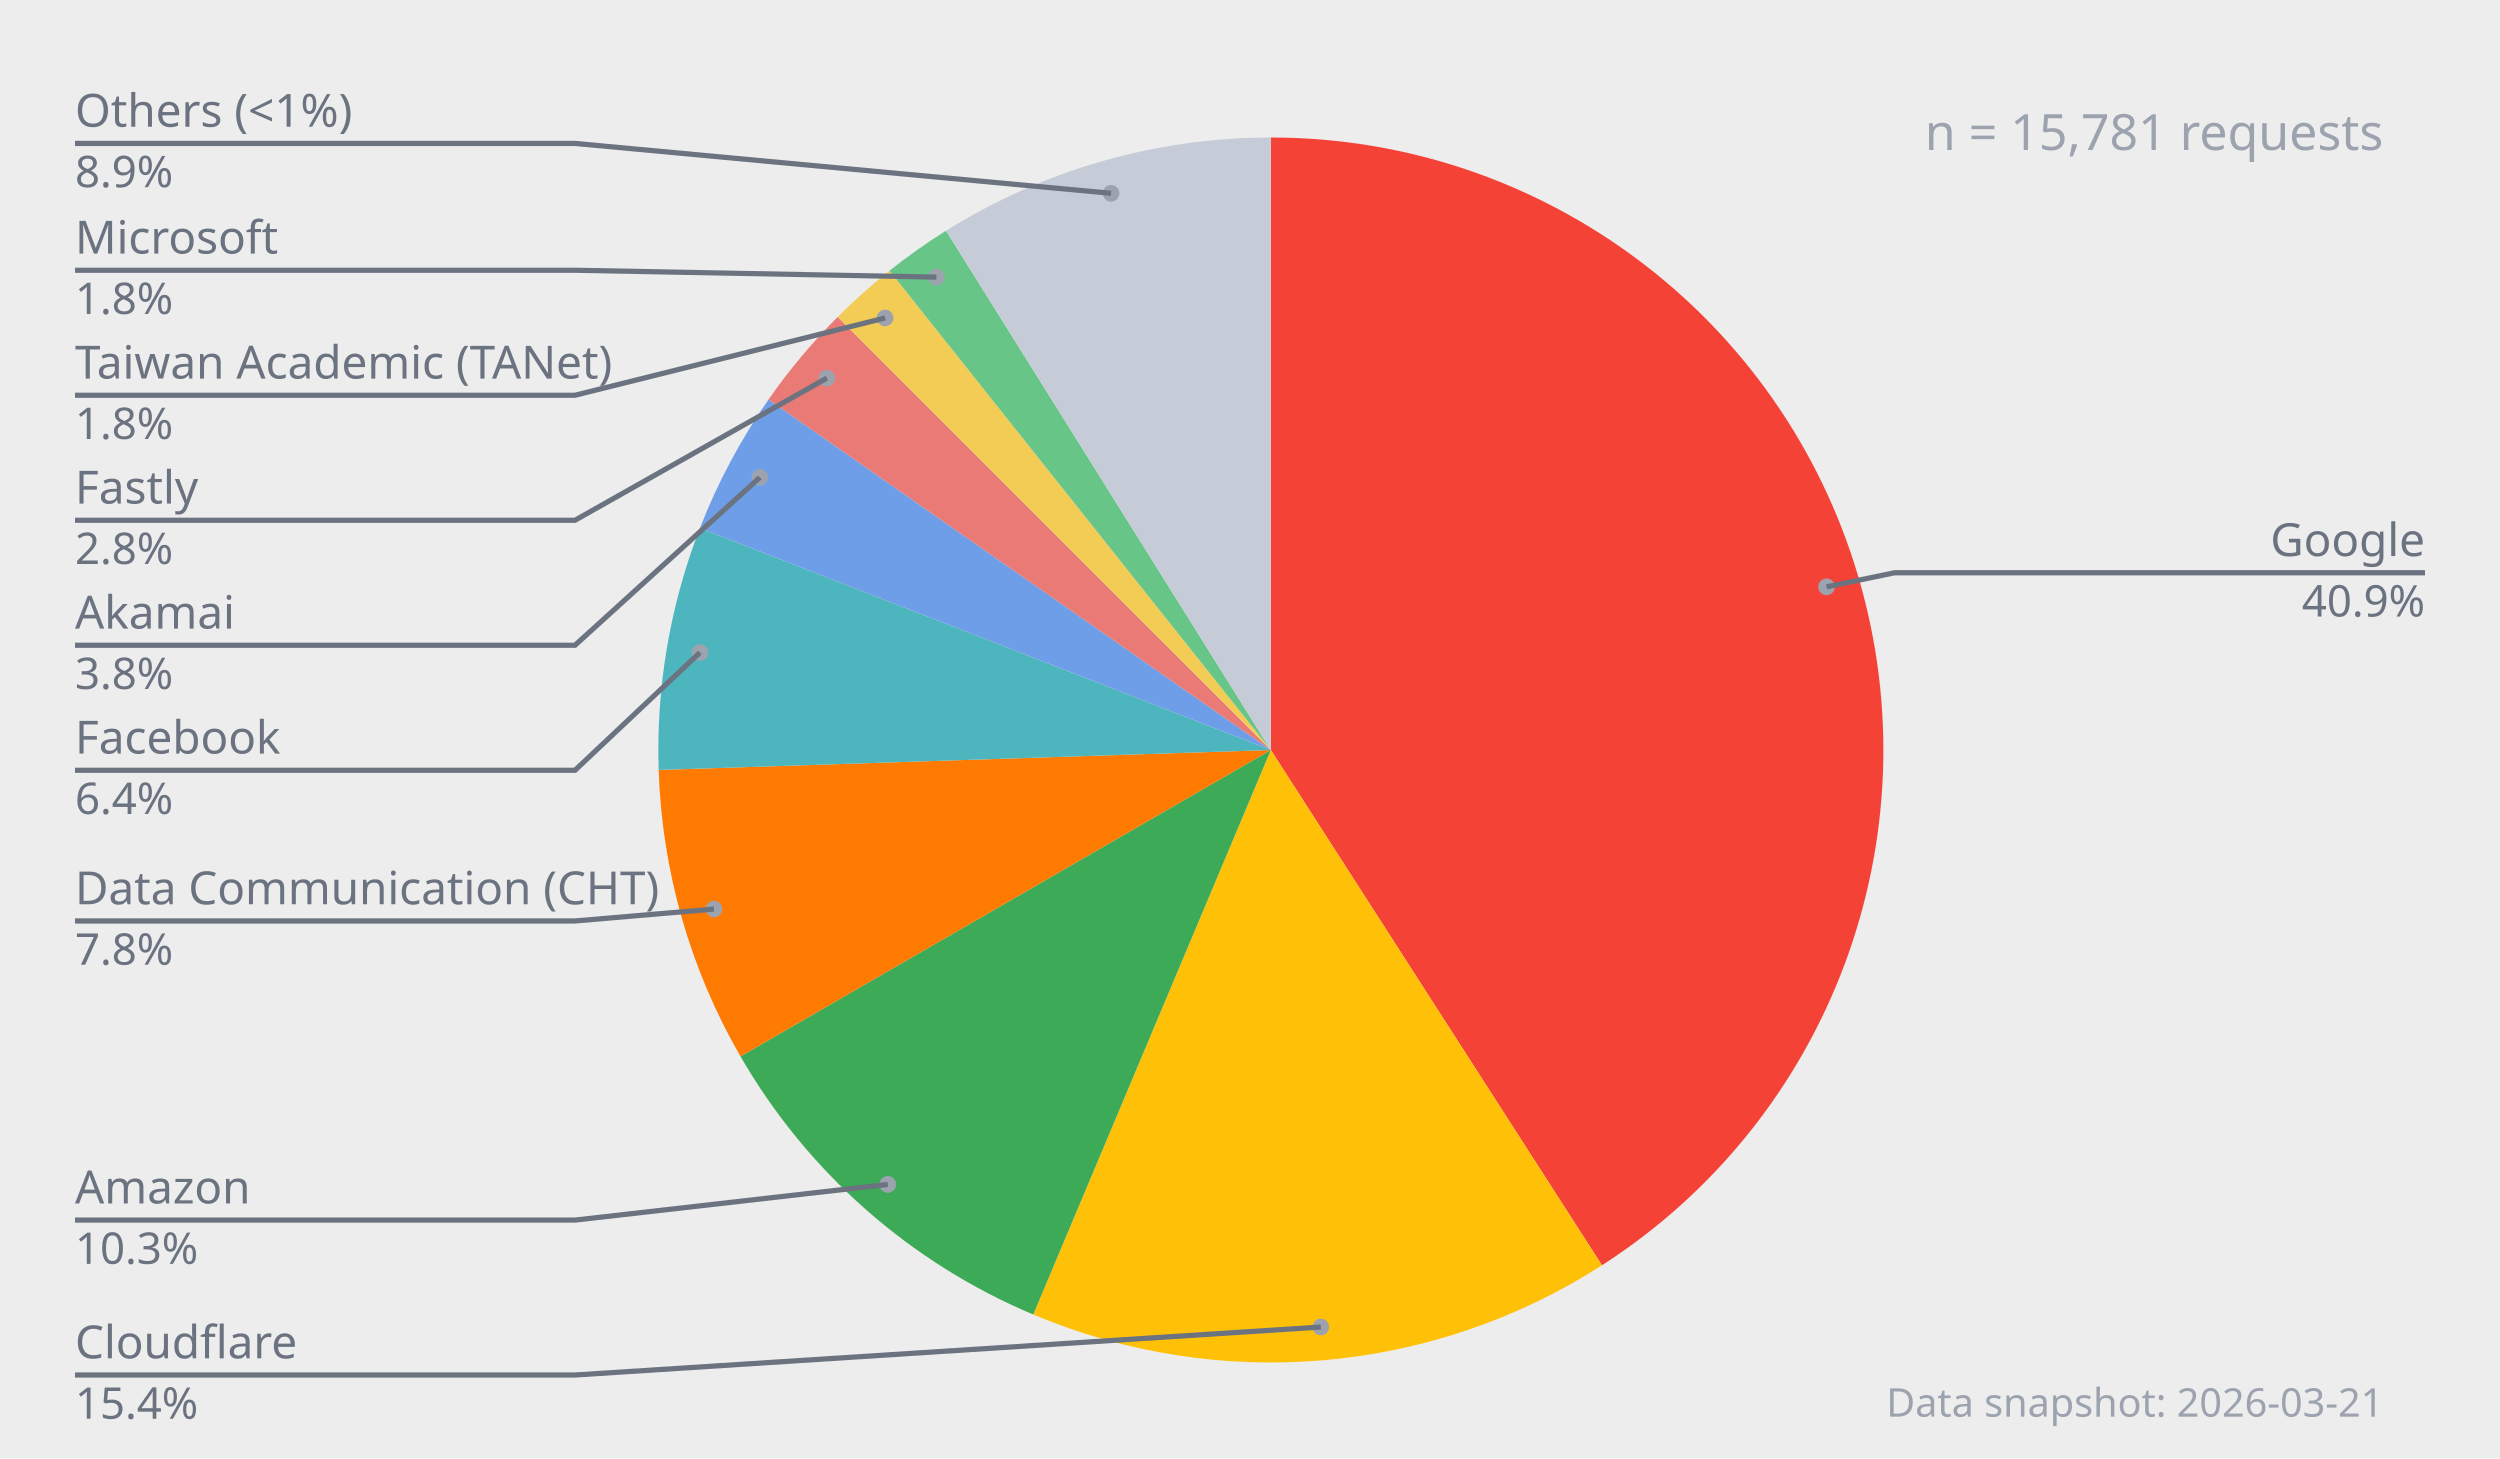
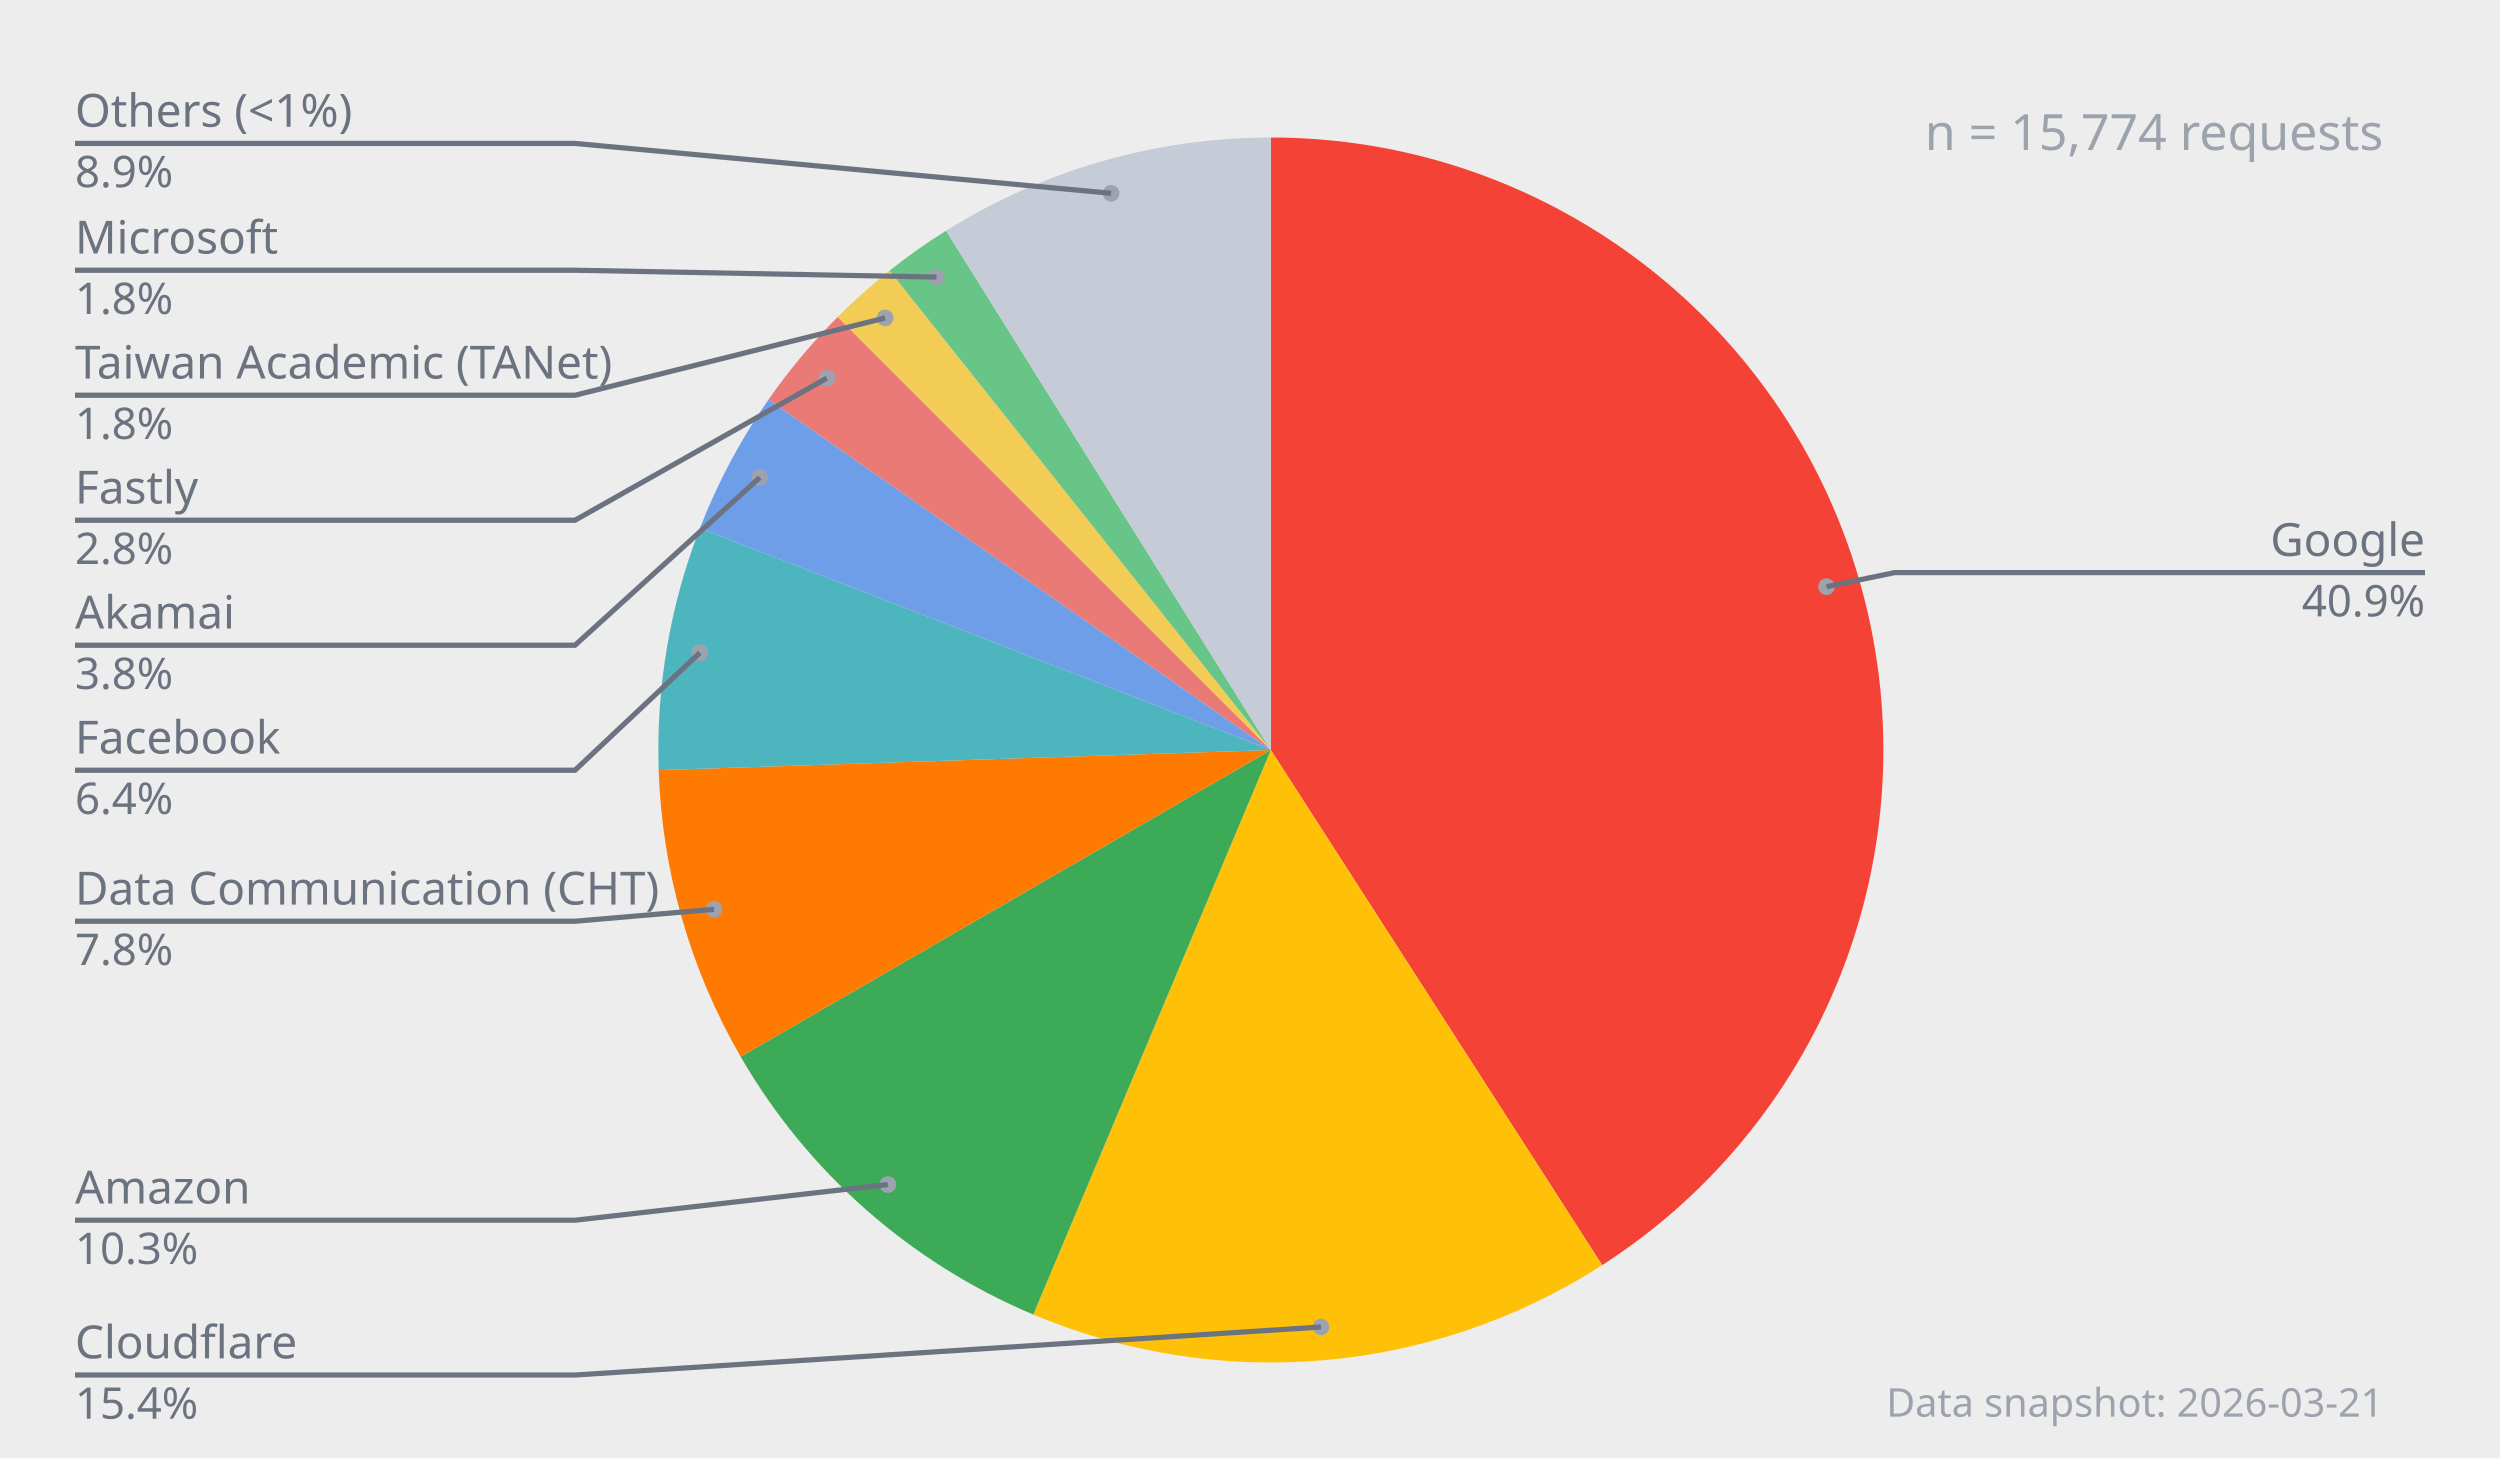
<svg xmlns="http://www.w3.org/2000/svg" width="1200" height="700" viewBox="0 0 1200 700">
  <rect width="100%" height="100%" fill="#EDEDED" />
-   <text x="1144" y="72" text-anchor="end" font-family="'Noto Sans TC','PingFang TC','Microsoft JhengHei',sans-serif" font-size="24" font-weight="400" fill="#9CA3AF">n = 15,781 requests</text>
-   <path d="M 610 360 L 610 66 A 294 294 0 0 1 768.935 607.337 Z" fill="#F44336" />
-   <path d="M 610 360 L 768.935 607.337 A 294 294 0 0 1 495.959 630.981 Z" fill="#FFC107" />
-   <path d="M 610 360 L 495.959 630.981 A 294 294 0 0 1 355.428 507.068 Z" fill="#3DAA57" />
-   <path d="M 610 360 L 355.428 507.068 A 294 294 0 0 1 316.156 369.568 Z" fill="#FF7A00" />
-   <path d="M 610 360 L 316.156 369.568 A 294 294 0 0 1 335.978 253.472 Z" fill="#4CB5BE" />
-   <path d="M 610 360 L 335.978 253.472 A 294 294 0 0 1 368.9 191.754 Z" fill="#6F9EE8" />
-   <path d="M 610 360 L 368.9 191.754 A 294 294 0 0 1 402.08 152.142 Z" fill="#E97A75" />
-   <path d="M 610 360 L 402.08 152.142 A 294 294 0 0 1 426.952 129.936 Z" fill="#F2CC55" />
-   <path d="M 610 360 L 426.952 129.936 A 294 294 0 0 1 454.08 110.751 Z" fill="#67C587" />
-   <path d="M 610 360 L 454.08 110.751 A 294 294 0 0 1 610 66 Z" fill="#C5CCD8" />
-   <circle cx="533.307" cy="92.788" r="4" fill="#9CA3AF" />
-   <polyline points="533.307,92.788 276,68.846 36,68.846" fill="none" stroke="#6B7280" stroke-width="2.5" />
+   <text x="1144" y="72" text-anchor="end" font-family="'Noto Sans TC','PingFang TC','Microsoft JhengHei',sans-serif" font-size="24" font-weight="400" fill="#9CA3AF">n = 15,774 requests</text>
+   <path d="M 610 360 L 610 66 A 294 294 0 0 1 769.047 607.265 Z" fill="#F44336" />
+   <path d="M 610 360 L 769.047 607.265 A 294 294 0 0 1 495.965 630.983 Z" fill="#FFC107" />
+   <path d="M 610 360 L 495.965 630.983 A 294 294 0 0 1 355.506 507.203 Z" fill="#3DAA57" />
+   <path d="M 610 360 L 355.506 507.203 A 294 294 0 0 1 316.159 369.66 Z" fill="#FF7A00" />
+   <path d="M 610 360 L 316.159 369.66 A 294 294 0 0 1 335.964 253.509 Z" fill="#4CB5BE" />
+   <path d="M 610 360 L 335.964 253.509 A 294 294 0 0 1 368.895 191.76 Z" fill="#6F9EE8" />
+   <path d="M 610 360 L 368.895 191.76 A 294 294 0 0 1 402.09 152.131 Z" fill="#E97A75" />
+   <path d="M 610 360 L 402.09 152.131 A 294 294 0 0 1 426.975 129.917 Z" fill="#F2CC55" />
+   <path d="M 610 360 L 426.975 129.917 A 294 294 0 0 1 454.118 110.728 Z" fill="#67C587" />
+   <path d="M 610 360 L 454.118 110.728 A 294 294 0 0 1 610 66 Z" fill="#C5CCD8" />
+   <circle cx="533.327" cy="92.782" r="4" fill="#9CA3AF" />
+   <polyline points="533.327,92.782 276,68.846 36,68.846" fill="none" stroke="#6B7280" stroke-width="2.5" />
  <text x="36" y="60.846" text-anchor="start" font-family="'Noto Sans TC','PingFang TC','Microsoft JhengHei',sans-serif" font-size="22" font-weight="400" fill="#6B7280">Others (&lt;1%)</text>
  <text x="36" y="89.846" text-anchor="start" font-family="'Noto Sans TC','PingFang TC','Microsoft JhengHei',sans-serif" font-size="21" font-weight="400" fill="#6B7280">8.9%</text>
-   <circle cx="449.483" cy="133.023" r="4" fill="#9CA3AF" />
-   <polyline points="449.483,133.023 276,129.72 36,129.72" fill="none" stroke="#6B7280" stroke-width="2.5" />
-   <text x="36" y="121.72" text-anchor="start" font-family="'Noto Sans TC','PingFang TC','Microsoft JhengHei',sans-serif" font-size="22" font-weight="400" fill="#6B7280">Microsoft</text>
-   <text x="36" y="150.72" text-anchor="start" font-family="'Noto Sans TC','PingFang TC','Microsoft JhengHei',sans-serif" font-size="21" font-weight="400" fill="#6B7280">1.8%</text>
-   <circle cx="424.857" cy="152.621" r="4" fill="#9CA3AF" />
-   <polyline points="424.857,152.621 276,189.72 36,189.72" fill="none" stroke="#6B7280" stroke-width="2.5" />
-   <text x="36" y="181.72" text-anchor="start" font-family="'Noto Sans TC','PingFang TC','Microsoft JhengHei',sans-serif" font-size="22" font-weight="400" fill="#6B7280">Taiwan Academic (TANet)</text>
-   <text x="36" y="210.72" text-anchor="start" font-family="'Noto Sans TC','PingFang TC','Microsoft JhengHei',sans-serif" font-size="21" font-weight="400" fill="#6B7280">1.8%</text>
-   <circle cx="396.884" cy="181.491" r="4" fill="#9CA3AF" />
-   <polyline points="396.884,181.491 276,249.72 36,249.72" fill="none" stroke="#6B7280" stroke-width="2.5" />
-   <text x="36" y="241.72" text-anchor="start" font-family="'Noto Sans TC','PingFang TC','Microsoft JhengHei',sans-serif" font-size="22" font-weight="400" fill="#6B7280">Fastly</text>
-   <text x="36" y="270.72" text-anchor="start" font-family="'Noto Sans TC','PingFang TC','Microsoft JhengHei',sans-serif" font-size="21" font-weight="400" fill="#6B7280">2.8%</text>
-   <circle cx="364.714" cy="229.161" r="4" fill="#9CA3AF" />
-   <polyline points="364.714,229.161 276,309.72 36,309.72" fill="none" stroke="#6B7280" stroke-width="2.5" />
-   <text x="36" y="301.72" text-anchor="start" font-family="'Noto Sans TC','PingFang TC','Microsoft JhengHei',sans-serif" font-size="22" font-weight="400" fill="#6B7280">Akamai</text>
-   <text x="36" y="330.72" text-anchor="start" font-family="'Noto Sans TC','PingFang TC','Microsoft JhengHei',sans-serif" font-size="21" font-weight="400" fill="#6B7280">3.8%</text>
-   <circle cx="335.966" cy="313.21" r="4" fill="#9CA3AF" />
-   <polyline points="335.966,313.21 276,369.72 36,369.72" fill="none" stroke="#6B7280" stroke-width="2.5" />
-   <text x="36" y="361.72" text-anchor="start" font-family="'Noto Sans TC','PingFang TC','Microsoft JhengHei',sans-serif" font-size="22" font-weight="400" fill="#6B7280">Facebook</text>
-   <text x="36" y="390.72" text-anchor="start" font-family="'Noto Sans TC','PingFang TC','Microsoft JhengHei',sans-serif" font-size="21" font-weight="400" fill="#6B7280">6.4%</text>
-   <circle cx="342.689" cy="436.348" r="4" fill="#9CA3AF" />
-   <polyline points="342.689,436.348 276,442.065 36,442.065" fill="none" stroke="#6B7280" stroke-width="2.5" />
-   <text x="36" y="434.065" text-anchor="start" font-family="'Noto Sans TC','PingFang TC','Microsoft JhengHei',sans-serif" font-size="22" font-weight="400" fill="#6B7280">Data Communication (CHT)</text>
-   <text x="36" y="463.065" text-anchor="start" font-family="'Noto Sans TC','PingFang TC','Microsoft JhengHei',sans-serif" font-size="21" font-weight="400" fill="#6B7280">7.8%</text>
-   <circle cx="426.14" cy="568.517" r="4" fill="#9CA3AF" />
-   <polyline points="426.14,568.517 276,585.645 36,585.645" fill="none" stroke="#6B7280" stroke-width="2.5" />
-   <text x="36" y="577.645" text-anchor="start" font-family="'Noto Sans TC','PingFang TC','Microsoft JhengHei',sans-serif" font-size="22" font-weight="400" fill="#6B7280">Amazon</text>
-   <text x="36" y="606.645" text-anchor="start" font-family="'Noto Sans TC','PingFang TC','Microsoft JhengHei',sans-serif" font-size="21" font-weight="400" fill="#6B7280">10.3%</text>
-   <circle cx="633.989" cy="636.963" r="4" fill="#9CA3AF" />
-   <polyline points="633.989,636.963 276,660 36,660" fill="none" stroke="#6B7280" stroke-width="2.5" />
+   <circle cx="449.512" cy="133.003" r="4" fill="#9CA3AF" />
+   <polyline points="449.512,133.003 276,129.713 36,129.713" fill="none" stroke="#6B7280" stroke-width="2.5" />
+   <text x="36" y="121.713" text-anchor="start" font-family="'Noto Sans TC','PingFang TC','Microsoft JhengHei',sans-serif" font-size="22" font-weight="400" fill="#6B7280">Microsoft</text>
+   <text x="36" y="150.713" text-anchor="start" font-family="'Noto Sans TC','PingFang TC','Microsoft JhengHei',sans-serif" font-size="21" font-weight="400" fill="#6B7280">1.8%</text>
+   <circle cx="424.872" cy="152.607" r="4" fill="#9CA3AF" />
+   <polyline points="424.872,152.607 276,189.713 36,189.713" fill="none" stroke="#6B7280" stroke-width="2.5" />
+   <text x="36" y="181.713" text-anchor="start" font-family="'Noto Sans TC','PingFang TC','Microsoft JhengHei',sans-serif" font-size="22" font-weight="400" fill="#6B7280">Taiwan Academic (TANet)</text>
+   <text x="36" y="210.713" text-anchor="start" font-family="'Noto Sans TC','PingFang TC','Microsoft JhengHei',sans-serif" font-size="21" font-weight="400" fill="#6B7280">1.8%</text>
+   <circle cx="396.886" cy="181.489" r="4" fill="#9CA3AF" />
+   <polyline points="396.886,181.489 276,249.713 36,249.713" fill="none" stroke="#6B7280" stroke-width="2.5" />
+   <text x="36" y="241.713" text-anchor="start" font-family="'Noto Sans TC','PingFang TC','Microsoft JhengHei',sans-serif" font-size="22" font-weight="400" fill="#6B7280">Fastly</text>
+   <text x="36" y="270.713" text-anchor="start" font-family="'Noto Sans TC','PingFang TC','Microsoft JhengHei',sans-serif" font-size="21" font-weight="400" fill="#6B7280">2.8%</text>
+   <circle cx="364.704" cy="229.181" r="4" fill="#9CA3AF" />
+   <polyline points="364.704,229.181 276,309.713 36,309.713" fill="none" stroke="#6B7280" stroke-width="2.5" />
+   <text x="36" y="301.713" text-anchor="start" font-family="'Noto Sans TC','PingFang TC','Microsoft JhengHei',sans-serif" font-size="22" font-weight="400" fill="#6B7280">Akamai</text>
+   <text x="36" y="330.713" text-anchor="start" font-family="'Noto Sans TC','PingFang TC','Microsoft JhengHei',sans-serif" font-size="21" font-weight="400" fill="#6B7280">3.8%</text>
+   <circle cx="335.955" cy="313.271" r="4" fill="#9CA3AF" />
+   <polyline points="335.955,313.271 276,369.713 36,369.713" fill="none" stroke="#6B7280" stroke-width="2.5" />
+   <text x="36" y="361.713" text-anchor="start" font-family="'Noto Sans TC','PingFang TC','Microsoft JhengHei',sans-serif" font-size="22" font-weight="400" fill="#6B7280">Facebook</text>
+   <text x="36" y="390.713" text-anchor="start" font-family="'Noto Sans TC','PingFang TC','Microsoft JhengHei',sans-serif" font-size="21" font-weight="400" fill="#6B7280">6.4%</text>
+   <circle cx="342.721" cy="436.46" r="4" fill="#9CA3AF" />
+   <polyline points="342.721,436.46 276,442.194 36,442.194" fill="none" stroke="#6B7280" stroke-width="2.5" />
+   <text x="36" y="434.194" text-anchor="start" font-family="'Noto Sans TC','PingFang TC','Microsoft JhengHei',sans-serif" font-size="22" font-weight="400" fill="#6B7280">Data Communication (CHT)</text>
+   <text x="36" y="463.194" text-anchor="start" font-family="'Noto Sans TC','PingFang TC','Microsoft JhengHei',sans-serif" font-size="21" font-weight="400" fill="#6B7280">7.8%</text>
+   <circle cx="426.198" cy="568.568" r="4" fill="#9CA3AF" />
+   <polyline points="426.198,568.568 276,585.707 36,585.707" fill="none" stroke="#6B7280" stroke-width="2.5" />
+   <text x="36" y="577.707" text-anchor="start" font-family="'Noto Sans TC','PingFang TC','Microsoft JhengHei',sans-serif" font-size="22" font-weight="400" fill="#6B7280">Amazon</text>
+   <text x="36" y="606.707" text-anchor="start" font-family="'Noto Sans TC','PingFang TC','Microsoft JhengHei',sans-serif" font-size="21" font-weight="400" fill="#6B7280">10.3%</text>
+   <circle cx="634.055" cy="636.957" r="4" fill="#9CA3AF" />
+   <polyline points="634.055,636.957 276,660 36,660" fill="none" stroke="#6B7280" stroke-width="2.5" />
  <text x="36" y="652" text-anchor="start" font-family="'Noto Sans TC','PingFang TC','Microsoft JhengHei',sans-serif" font-size="22" font-weight="400" fill="#6B7280">Cloudflare</text>
  <text x="36" y="681" text-anchor="start" font-family="'Noto Sans TC','PingFang TC','Microsoft JhengHei',sans-serif" font-size="21" font-weight="400" fill="#6B7280">15.4%</text>
-   <circle cx="876.741" cy="281.686" r="4" fill="#9CA3AF" />
-   <polyline points="876.741,281.686 909.364,274.925 1164,274.925" fill="none" stroke="#6B7280" stroke-width="2.5" />
-   <text x="1164" y="266.925" text-anchor="end" font-family="'Noto Sans TC','PingFang TC','Microsoft JhengHei',sans-serif" font-size="22" font-weight="400" fill="#6B7280">Google</text>
-   <text x="1164" y="295.925" text-anchor="end" font-family="'Noto Sans TC','PingFang TC','Microsoft JhengHei',sans-serif" font-size="21" font-weight="400" fill="#6B7280">40.9%</text>
+   <circle cx="876.723" cy="281.625" r="4" fill="#9CA3AF" />
+   <polyline points="876.723,281.625 909.344,274.859 1164,274.859" fill="none" stroke="#6B7280" stroke-width="2.5" />
+   <text x="1164" y="266.859" text-anchor="end" font-family="'Noto Sans TC','PingFang TC','Microsoft JhengHei',sans-serif" font-size="22" font-weight="400" fill="#6B7280">Google</text>
+   <text x="1164" y="295.859" text-anchor="end" font-family="'Noto Sans TC','PingFang TC','Microsoft JhengHei',sans-serif" font-size="21" font-weight="400" fill="#6B7280">40.9%</text>
  <text x="1144" y="680" text-anchor="end" font-family="'Noto Sans TC','PingFang TC','Microsoft JhengHei',sans-serif" font-size="19" font-weight="400" fill="#9CA3AF">Data snapshot: 2026-03-21</text>
</svg>
